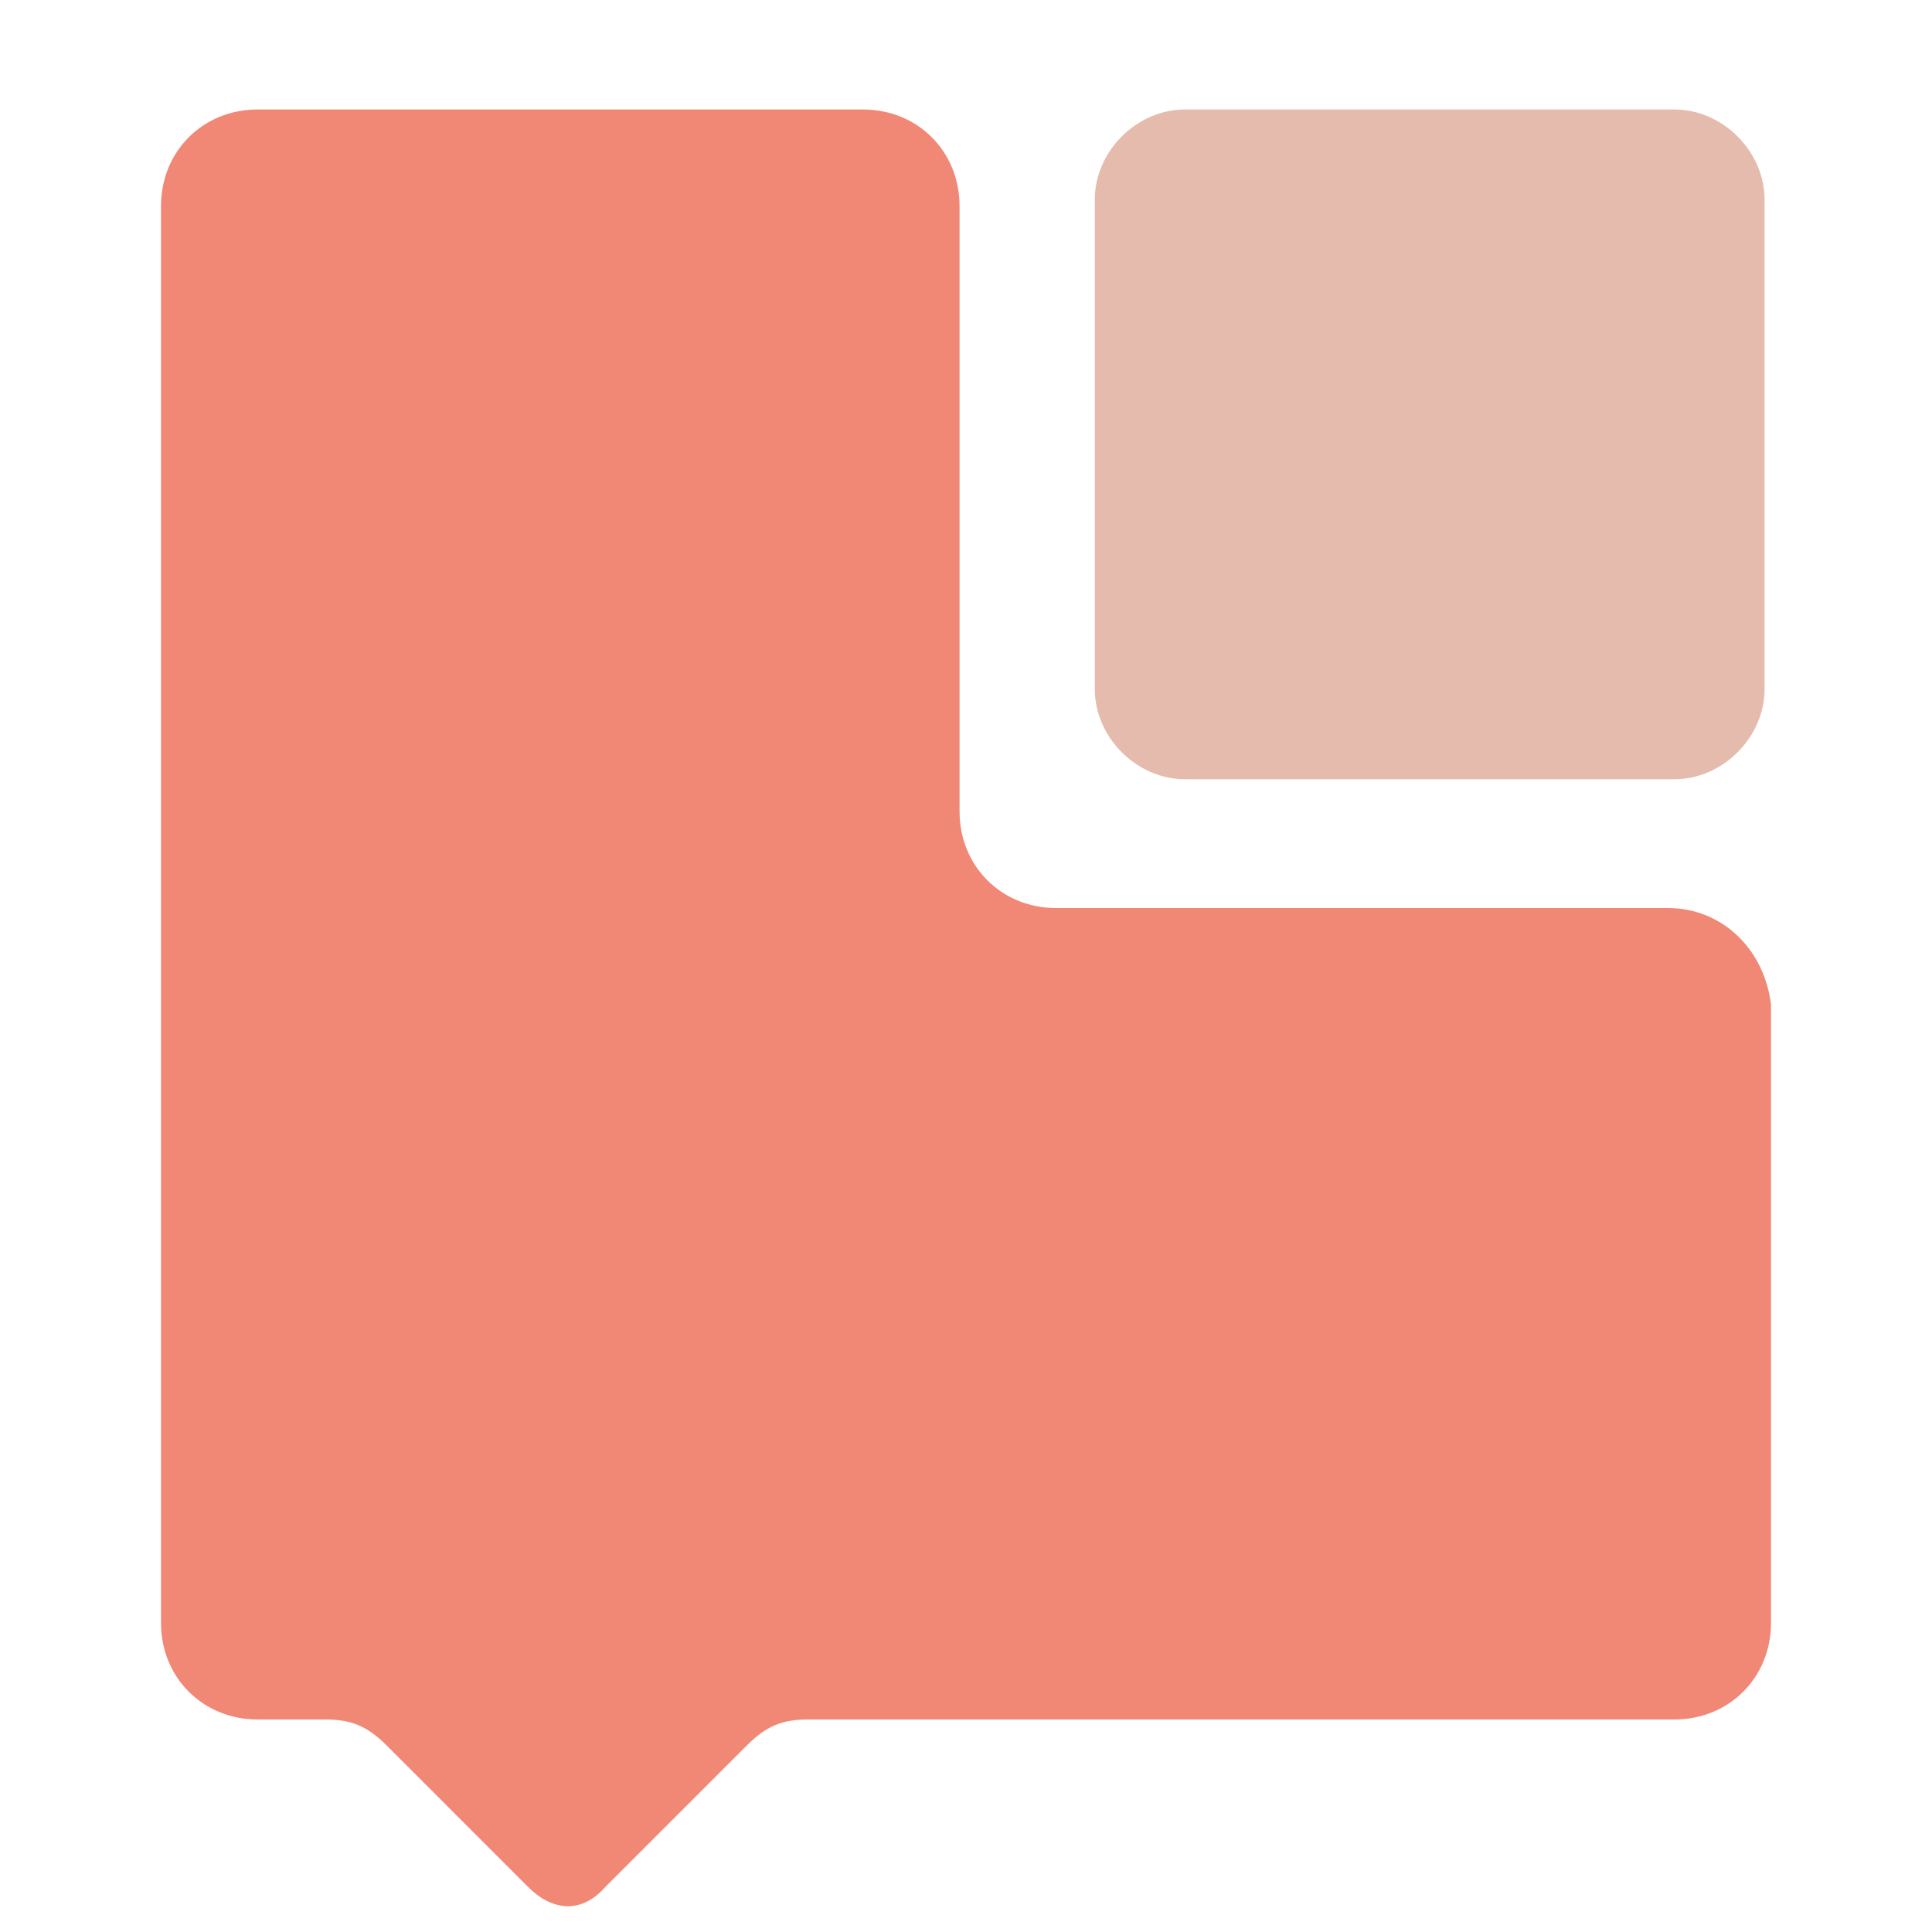
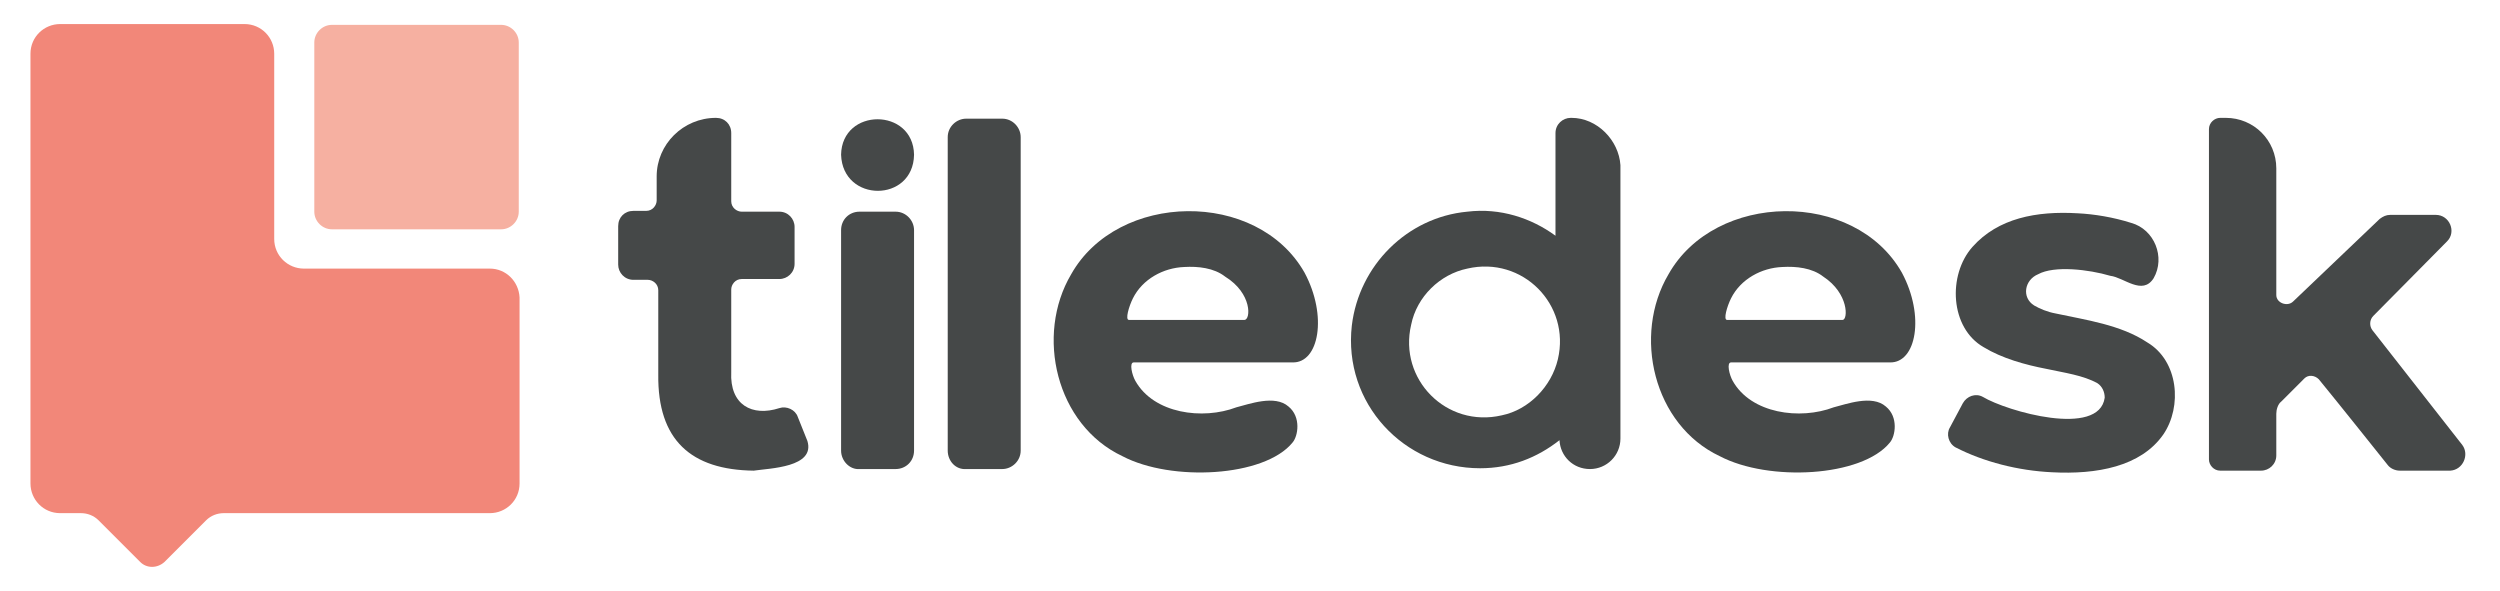
- <svg xmlns="http://www.w3.org/2000/svg" version="1.1" id="Livello_1" x="0px" y="0px" viewBox="0 0 60 60" style="enable-background:new 0 0 60 60;" xml:space="preserve">
+ <svg xmlns="http://www.w3.org/2000/svg" version="1.1" id="Livello_1" x="0px" y="0px" viewBox="0 0 311.8 73.7" style="enable-background:new 0 0 311.8 73.7;" xml:space="preserve">
  <style type="text/css">
- 	.st0{fill:#F18876;}
- 	.st1{fill:#E5BBAD;}
+ 	.st0{fill:#F28779;}
+ 	.st1{fill:#F6B0A1;}
+ 	.st2{fill:#454848;}
</style>
-   <path class="st0" d="M51.8,28.2h-19c-1.7,0-3-1.3-3-3V6.4c0-1.7-1.3-3-3-3H8c-1.7,0-3,1.3-3,3v22v22c0,1.7,1.3,3,3,3H6.7h3.4  c0.8,0,1.3,0.2,1.9,0.8l2.3,2.3l2.1,2.1c0.8,0.8,1.7,0.8,2.4,0l2.1-2.1l2.3-2.3c0.6-0.6,1.1-0.8,1.9-0.8H52c1.7,0,3-1.3,3-3V31.2  C54.8,29.5,53.5,28.2,51.8,28.2" />
-   <path class="st1" d="M52,24.2H36.8c-1.5,0-2.8-1.3-2.8-2.8V6.2c0-1.5,1.3-2.8,2.8-2.8H52c1.5,0,2.8,1.3,2.8,2.8v15.2  C54.8,22.9,53.5,24.2,52,24.2" />
+   <g>
+     <path class="st0" d="M61.1,33.5H37.9c-2,0-3.7-1.6-3.7-3.7V6.7c0-2-1.6-3.7-3.7-3.7h-23c-2,0-3.7,1.6-3.7,3.7v26.8v26.8   c0,2,1.6,3.7,3.7,3.7H5.9h4.2c0.8,0,1.6,0.3,2.2,0.9l2.7,2.7l2.5,2.5c0.8,0.8,2.1,0.8,3,0l2.5-2.5l2.7-2.7c0.6-0.6,1.4-0.9,2.2-0.9   h33.2c2,0,3.7-1.6,3.7-3.7V37.1C64.7,35.1,63.1,33.5,61.1,33.5" />
+     <path class="st1" d="M62.5,28.6H41.4c-1.2,0-2.2-1-2.2-2.2V5.3c0-1.2,1-2.2,2.2-2.2h21.1c1.2,0,2.2,1,2.2,2.2v21.1   C64.7,27.6,63.7,28.6,62.5,28.6" />
+   </g>
+   <g>
+     <g>
+       <path class="st2" d="M196,14.7h-0.1c-1,0-1.9,0.8-1.9,1.9c0,0.1,0,7.5,0,12.8c-3-2.2-6.9-3.5-11-3c-7.5,0.7-13.5,6.7-14.4,14.2    c-1.1,9.7,6.5,17.8,16,17.8c3.8,0,7.1-1.3,9.9-3.5c0.1,2,1.7,3.6,3.8,3.6c2.1,0,3.8-1.7,3.8-3.8V20.6    C201.9,17.5,199.2,14.7,196,14.7 M187.3,51.8c-6.9,1.6-12.9-4.5-11.3-11.3c0.7-3.5,3.6-6.3,7-7c6.9-1.6,12.9,4.5,11.3,11.3    C193.5,48.2,190.7,51.1,187.3,51.8" />
+       <path class="st2" d="M100.7,55l-1.2-3c-0.3-0.9-1.4-1.4-2.3-1.1c-3.4,1.1-6.2-0.4-6-4.5V36.1c0-0.6,0.5-1.3,1.3-1.3h4.7    c1,0,1.9-0.8,1.9-1.9v-4.6c0-1-0.8-1.9-1.9-1.9h-4.7c-0.6,0-1.3-0.5-1.3-1.3v-8.5c0-1.1-0.8-1.9-1.9-1.9c-4.1,0-7.4,3.3-7.4,7.3v3    c0,0.6-0.5,1.3-1.3,1.3H79c-1.1,0-1.9,0.8-1.9,1.9V33c0,1,0.8,1.9,1.9,1.9h1.8c0.6,0,1.3,0.5,1.3,1.3v10.5    c-0.1,8.2,4.1,11.9,11.9,12C96,58.4,101.7,58.3,100.7,55" />
+       <path class="st2" d="M118.2,56.2V17.1c0-1.3,1.1-2.3,2.3-2.3h4.5c1.3,0,2.3,1.1,2.3,2.3v39.1c0,1.3-1.1,2.3-2.3,2.3h-4.5    C119.2,58.6,118.2,57.5,118.2,56.2" />
+       <path class="st2" d="M162.7,34c-5.9-10.4-23.3-10.1-29.1,0.2c-4.5,7.6-1.9,18.8,6.4,22.7c6.1,3.2,17.7,2.6,21.2-1.7    c0.7-0.8,1.1-3.2-0.5-4.5c-1.7-1.5-4.9-0.3-6.5,0.1c-4.2,1.6-10.3,0.8-12.6-3.3c-0.4-0.7-0.8-2.3-0.2-2.3c0.7,0,19.8,0,19.8,0    C164.5,45.3,165.6,39.4,162.7,34 M155.2,39.9c-1.7,0-14.3,0-14.4,0c-0.5,0,0-1.7,0.5-2.7c1.2-2.4,3.8-3.8,6.4-3.9    c1.7-0.1,3.7,0.1,5.1,1.2C156.2,36.6,156,39.9,155.2,39.9" />
+       <path class="st2" d="M237.2,34c-5.9-10.4-23.3-10.1-29.1,0.2c-4.5,7.6-1.9,18.8,6.4,22.7c6.1,3.2,17.7,2.6,21.2-1.7    c0.7-0.8,1.1-3.2-0.5-4.5c-1.7-1.5-4.9-0.3-6.5,0.1c-4.2,1.6-10.3,0.8-12.6-3.3c-0.4-0.7-0.8-2.3-0.2-2.3c0.7,0,19.8,0,19.8,0    C239,45.3,240.1,39.4,237.2,34 M229.8,39.9c-1.7,0-14.3,0-14.4,0c-0.5,0,0-1.7,0.5-2.7c1.2-2.4,3.8-3.8,6.4-3.9    c1.7-0.1,3.7,0.1,5.1,1.2C230.6,36.6,230.5,39.9,229.8,39.9" />
+       <path class="st2" d="M255.9,58.9c-4.2-0.2-8.5-1.3-12-3.1c-0.9-0.5-1.2-1.7-0.7-2.5l1.6-3c0.5-0.9,1.6-1.3,2.5-0.8    c3,1.8,14.5,5.1,15.2,0.1c0-0.7-0.3-1.4-0.9-1.8c-1.8-1-4.1-1.3-6.4-1.8c-2.6-0.5-5.5-1.3-7.8-2.7c-4.2-2.4-4.5-9-1.4-12.5    c3.2-3.6,8-4.5,13.1-4.2c2.1,0.1,4.5,0.5,6.7,1.2c2.9,0.8,4.3,4.3,2.8,6.9c-1.4,2.2-3.7-0.1-5.4-0.3c-2.7-0.8-7-1.3-9-0.2    c-1.7,0.7-2.1,2.9-0.5,3.9c0.7,0.4,1.6,0.8,2.7,1c3.7,0.8,8.1,1.4,11.4,3.6c3.9,2.3,4.4,8,2,11.5C267,58.2,261.5,59.2,255.9,58.9" />
+       <path class="st2" d="M307.1,55.5l-11.2-14.3c-0.4-0.5-0.4-1.3,0.1-1.8l9.2-9.3c1.2-1.2,0.3-3.3-1.4-3.3h-5.7    c-0.5,0-0.9,0.2-1.3,0.5l-10.8,10.3c-0.7,0.7-2.1,0.2-2.1-0.8V21c0-3.5-2.8-6.3-6.3-6.3h-0.7c-0.7,0-1.4,0.6-1.4,1.4v41.2    c0,0.7,0.6,1.4,1.4,1.4h5.1c1,0,1.9-0.8,1.9-1.9v-5.2c0-0.5,0.2-1.2,0.6-1.5l2.9-2.9c0.5-0.5,1.3-0.4,1.8,0.1    c2.3,2.8,8.6,10.7,8.6,10.7c0.3,0.4,0.9,0.7,1.5,0.7h6.3C307.2,58.6,308,56.7,307.1,55.5" />
+       <path class="st2" d="M104.9,56.2V28.7c0-1.3,1-2.3,2.3-2.3h4.5c1.3,0,2.3,1.1,2.3,2.3v27.5c0,1.3-1,2.3-2.3,2.3h-4.5    C106,58.6,104.9,57.5,104.9,56.2" />
+     </g>
+     <path class="st2" d="M114,19.3c-0.1,6-8.9,6-9.1,0C105,13.4,113.9,13.4,114,19.3" />
+   </g>
</svg>
